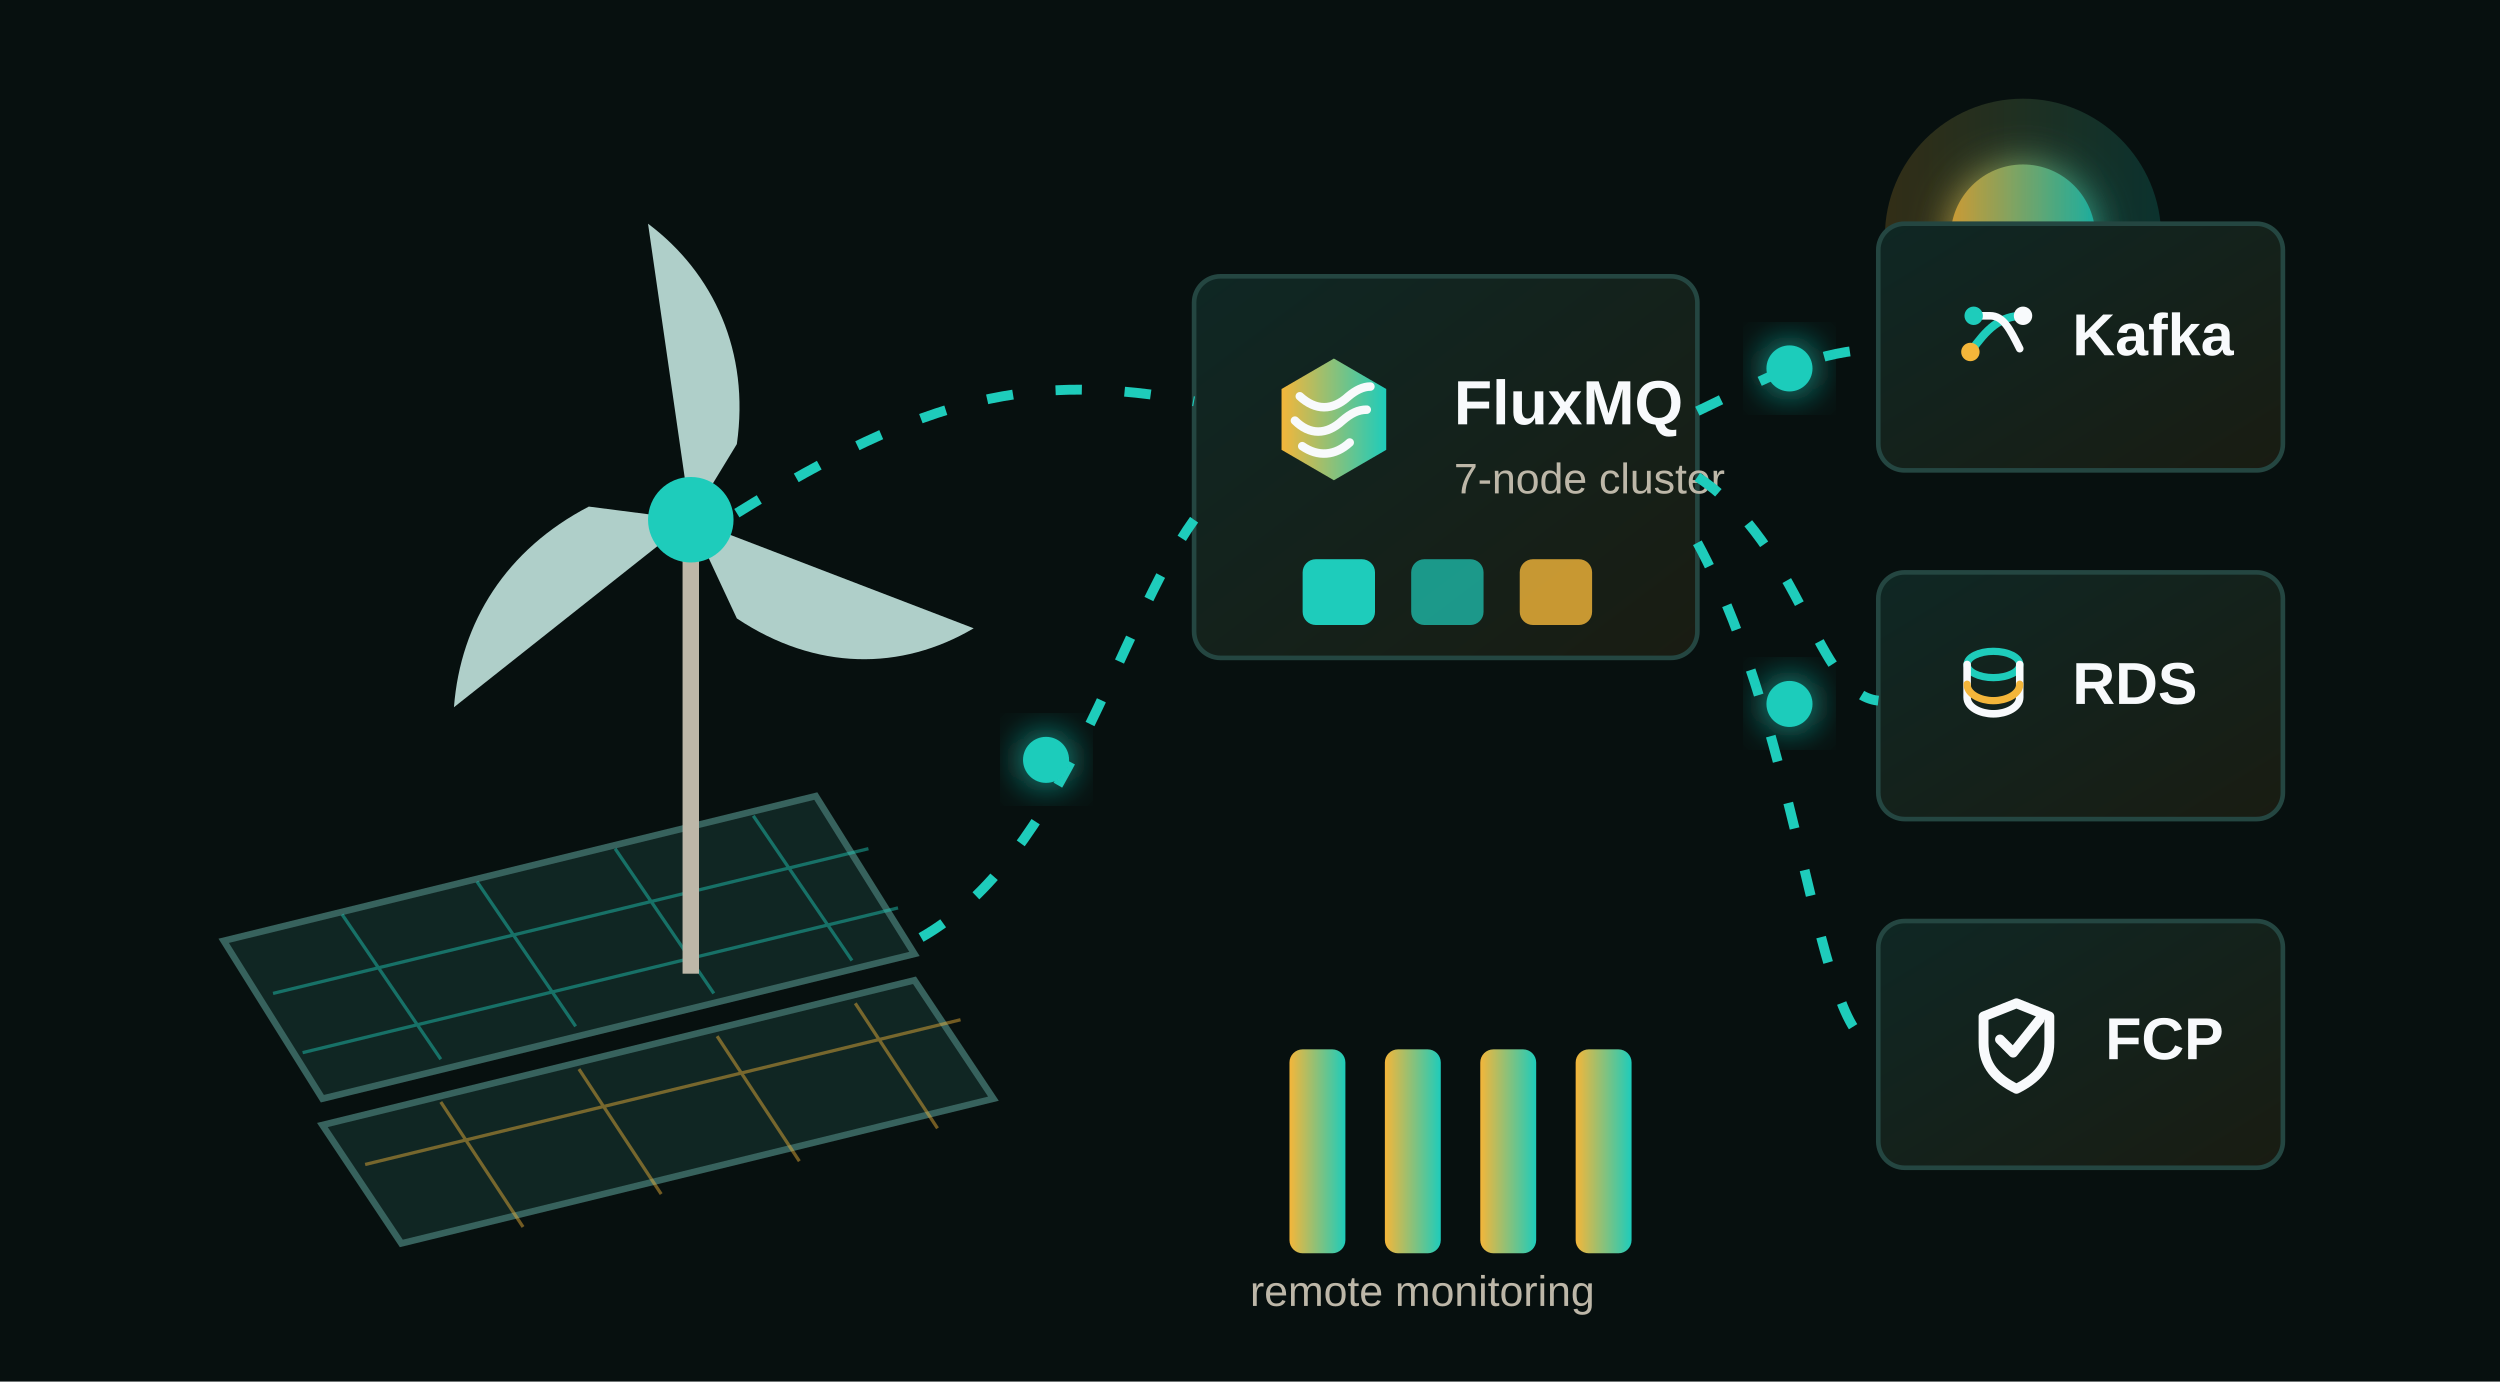
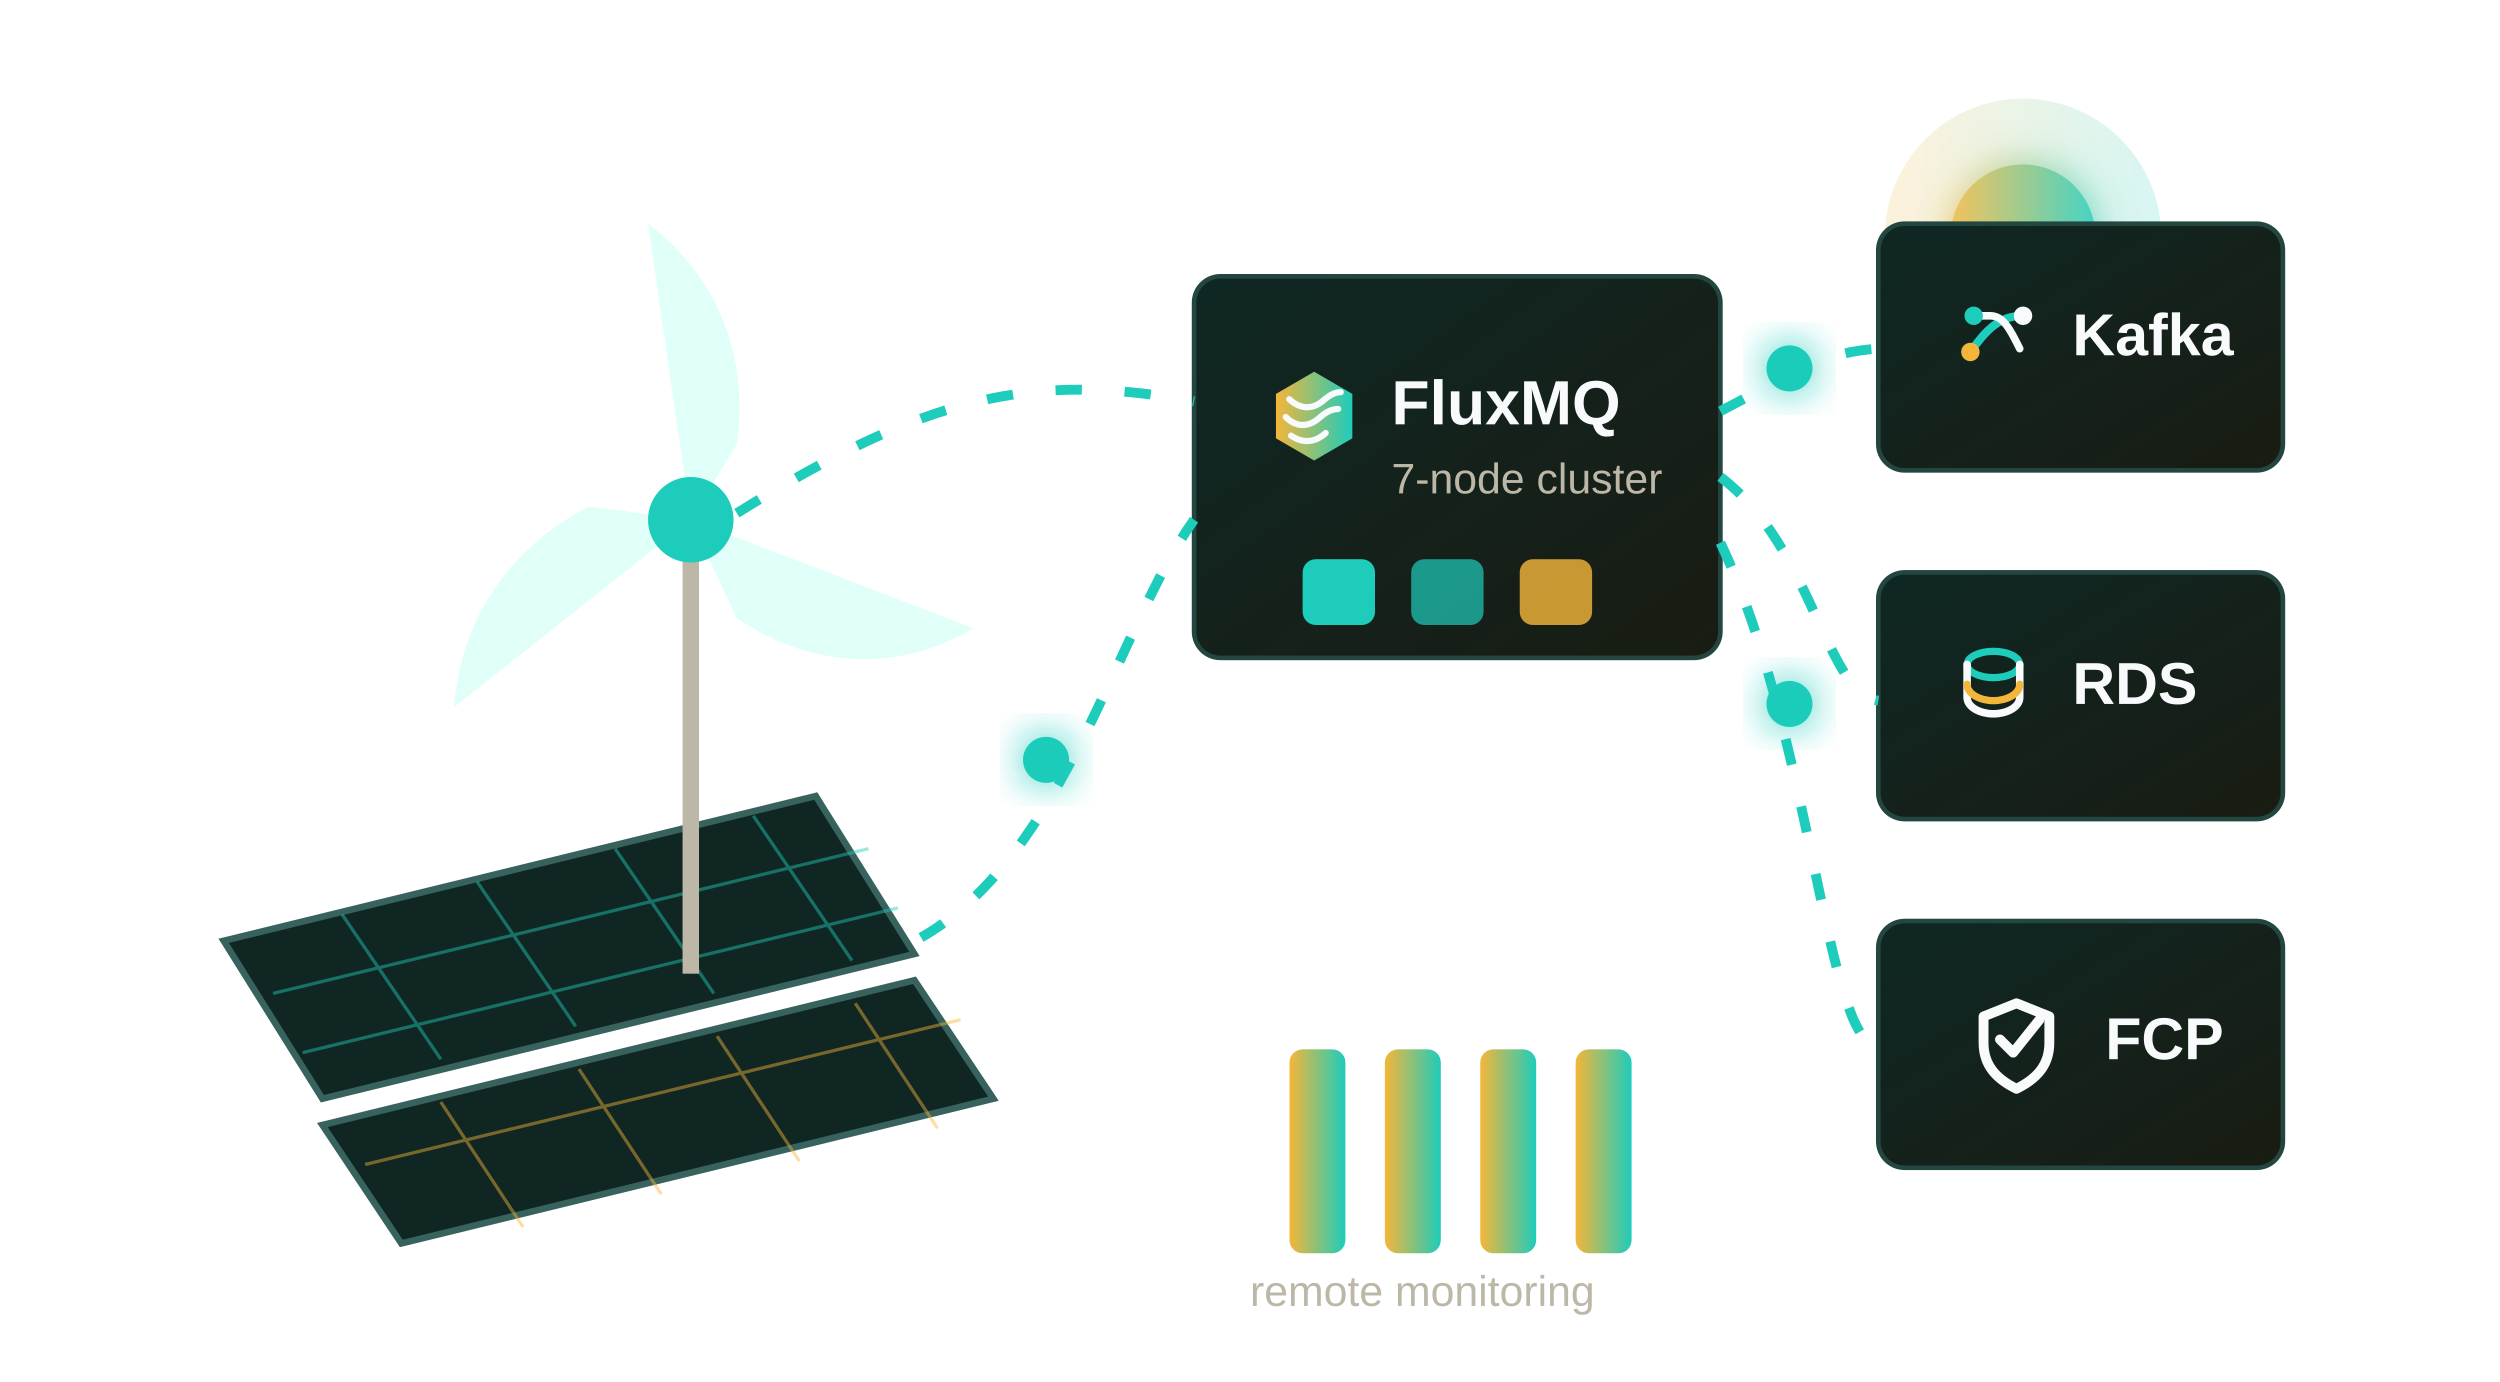
<svg xmlns="http://www.w3.org/2000/svg" viewBox="0 0 760 420" role="img" aria-labelledby="title desc">
  <defs>
    <linearGradient id="sun" x1="0" x2="1">
      <stop offset="0" stop-color="#f4b63a" />
      <stop offset="1" stop-color="#1eccbb" />
    </linearGradient>
    <linearGradient id="panel" x1="0" x2="1" y1="0" y2="1">
      <stop offset="0" stop-color="#0f2724" />
      <stop offset="1" stop-color="#191c12" />
    </linearGradient>
    <filter id="glow" x="-50%" y="-50%" width="200%" height="200%">
      <feGaussianBlur stdDeviation="6" result="blur" />
      <feMerge>
        <feMergeNode in="blur" />
        <feMergeNode in="SourceGraphic" />
      </feMerge>
    </filter>
    <style>
-       .bg{fill:#07100f}
      .card{fill:url(#panel);stroke:#244641;stroke-width:1.4}
      .wire{fill:none;stroke:#1eccbb;stroke-width:3;stroke-dasharray:8 13;animation:flow 3.4s linear infinite}
      .wire2{animation-delay:.7s}
      .label{font:600 18px Arial,sans-serif;fill:#f8fafc}
      .small{font:500 13px Arial,sans-serif;fill:#bdb7a8}
      .node{fill:#1eccbb;filter:url(#glow);animation:pulse 2.5s ease-in-out infinite}
      .node2{animation-delay:.8s}
      .blade{fill:#d9fff8;opacity:.8;animation:spin 5s linear infinite;transform-origin:210px 158px}
      .bar{fill:url(#sun);animation:rise 3s ease-in-out infinite alternate}
      .fluxHex{fill:url(#sun)}
      .fluxWave{fill:none;stroke:#f8fafc;stroke-width:7;stroke-linecap:round}
      .logoShield{fill:none;stroke:#f8fafc;stroke-width:3;stroke-linejoin:round}
      .logoCheck{fill:none;stroke:#f8fafc;stroke-width:3;stroke-linecap:round;stroke-linejoin:round}
      .logoName{font:700 19px Arial,sans-serif;fill:#f8fafc}
      .sysLine{fill:none;stroke:#f8fafc;stroke-width:2.3;stroke-linecap:round;stroke-linejoin:round}
      .sysAccent{fill:#1eccbb}
      .sysGold{fill:#f4b63a}
      @keyframes flow{to{stroke-dashoffset:-84}}
      @keyframes pulse{0%,100%{opacity:.3;r:5}50%{opacity:1;r:9}}
      @keyframes spin{to{transform:rotate(360deg)}}
      @keyframes rise{from{height:20px;transform:translateY(42px)}to{height:62px;transform:translateY(0)}}
    </style>
  </defs>
-   <rect class="bg" width="760" height="420" />
  <circle cx="615" cy="72" r="42" fill="url(#sun)" opacity=".18" />
  <circle cx="615" cy="72" r="22" fill="url(#sun)" opacity=".8" filter="url(#glow)" />
  <g>
    <polygon points="68,286 248,242 278,290 98,334" fill="#102623" stroke="#37625d" stroke-width="2" />
    <path d="M104 278l30 44M145 268l30 44M187 258l30 44M229 248l30 44M83 302l181-44M92 320l181-44" stroke="#1eccbb" opacity=".45" />
    <polygon points="98,342 278,298 302,334 122,378" fill="#102623" stroke="#37625d" stroke-width="2" />
    <path d="M134 335l25 38M176 325l25 38M218 315l25 38M260 305l25 38M111 354l181-44" stroke="#f4b63a" opacity=".45" />
  </g>
  <g>
    <line x1="210" y1="158" x2="210" y2="296" stroke="#bdb7a8" stroke-width="5" />
    <path class="blade" d="M210 158l-13-90c20 15 31 39 27 67z" />
    <path class="blade" d="M210 158l86 33c-22 13-48 13-72-3z" />
    <path class="blade" d="M210 158l-72 57c2-26 16-48 41-61z" />
    <circle cx="210" cy="158" r="13" fill="#1eccbb" />
  </g>
  <g>
-     <rect class="card" x="363" y="84" width="153" height="116" rx="8" />
+     <rect class="card" x="363" y="84" width="160" height="116" rx="8" />
    <g transform="translate(382 105)">
-       <g transform="translate(5 4) scale(.37)">
+       <g transform="translate(4 8) scale(.27)">
        <path class="fluxHex" d="M50 0 93 25v50l-43 25L7 75V25Z" />
        <path class="fluxWave" d="M22 31c13 12 27 12 40 0 6-5 12-8 18-8" />
        <path class="fluxWave" d="M18 51c12 12 26 12 39 0 7-6 13-9 20-9" />
        <path class="fluxWave" d="M24 72c13 9 27 8 39-3" />
      </g>
    </g>
-     <text class="logoName" x="442" y="129">FluxMQ</text>
-     <text class="small" x="442" y="150">7-node cluster</text>
+     <text class="logoName" x="423" y="129">FluxMQ</text>
+     <text class="small" x="423" y="150">7-node cluster</text>
    <rect x="396" y="170" width="22" height="20" rx="4" fill="#1eccbb" />
    <rect x="429" y="170" width="22" height="20" rx="4" fill="#1eccbb" opacity=".7" />
    <rect x="462" y="170" width="22" height="20" rx="4" fill="#f4b63a" opacity=".8" />
  </g>
  <g>
    <rect class="card" x="571" y="68" width="123" height="75" rx="8" />
    <g transform="translate(592 87)">
      <path d="M7 20c5-7 9-11 16-11" fill="none" stroke="#1eccbb" stroke-width="2.5" stroke-linecap="round" />
      <path class="sysLine" d="M8 9h5c4 0 6 4 9 10" />
      <circle class="sysAccent" cx="8" cy="9" r="2.8" />
      <circle class="sysGold" cx="7" cy="20" r="2.8" />
      <circle cx="23" cy="9" r="2.8" fill="#f8fafc" />
    </g>
    <text class="label" x="630" y="108">Kafka</text>
    <rect class="card" x="571" y="174" width="123" height="75" rx="8" />
    <g transform="translate(592 193)">
      <ellipse cx="14" cy="9" rx="8" ry="4" fill="none" stroke="#1eccbb" stroke-width="2.2" />
      <path class="sysLine" d="M6 9v10c0 3 4 5 8 5s8-2 8-5V9" />
      <path d="M6 15c0 3 4 5 8 5s8-2 8-5" fill="none" stroke="#f4b63a" stroke-width="2.2" stroke-linecap="round" />
    </g>
    <text class="label" x="630" y="214">RDS</text>
    <rect class="card" x="571" y="280" width="123" height="75" rx="8" />
    <g transform="translate(596 298)">
      <path class="logoShield" d="M17 7l10 4v8c0 7-4 11-10 14C11 30 7 26 7 19v-8z" />
      <path class="logoCheck" d="M12 18l4 4 8-10" />
    </g>
    <text class="label" x="640" y="322">FCP</text>
  </g>
  <path class="wire" d="M280 285 C324 260 340 190 363 158" />
  <path class="wire wire2" d="M224 156 C282 120 314 113 363 122" />
-   <path class="wire" d="M516 125 C543 112 552 107 571 106" />
-   <path class="wire wire2" d="M516 145 C548 166 552 211 571 213" />
-   <path class="wire" d="M516 165 C548 224 552 318 571 318" />
+   <path class="wire" d="M523 125 C548 112 555 107 571 106" />
+   <path class="wire wire2" d="M523 145 C551 166 555 211 571 213" />
+   <path class="wire" d="M523 165 C551 224 555 318 571 318" />
  <circle class="node" cx="318" cy="231" r="7" />
  <circle class="node node2" cx="544" cy="112" r="7" />
  <circle class="node" cx="544" cy="214" r="7" />
  <g>
    <rect class="bar" x="392" y="319" width="17" height="62" rx="4" />
    <rect class="bar" x="421" y="319" width="17" height="62" rx="4" style="animation-delay:.4s" />
    <rect class="bar" x="450" y="319" width="17" height="62" rx="4" style="animation-delay:.8s" />
    <rect class="bar" x="479" y="319" width="17" height="62" rx="4" style="animation-delay:1.2s" />
    <text class="small" x="380" y="397">remote monitoring</text>
  </g>
</svg>
